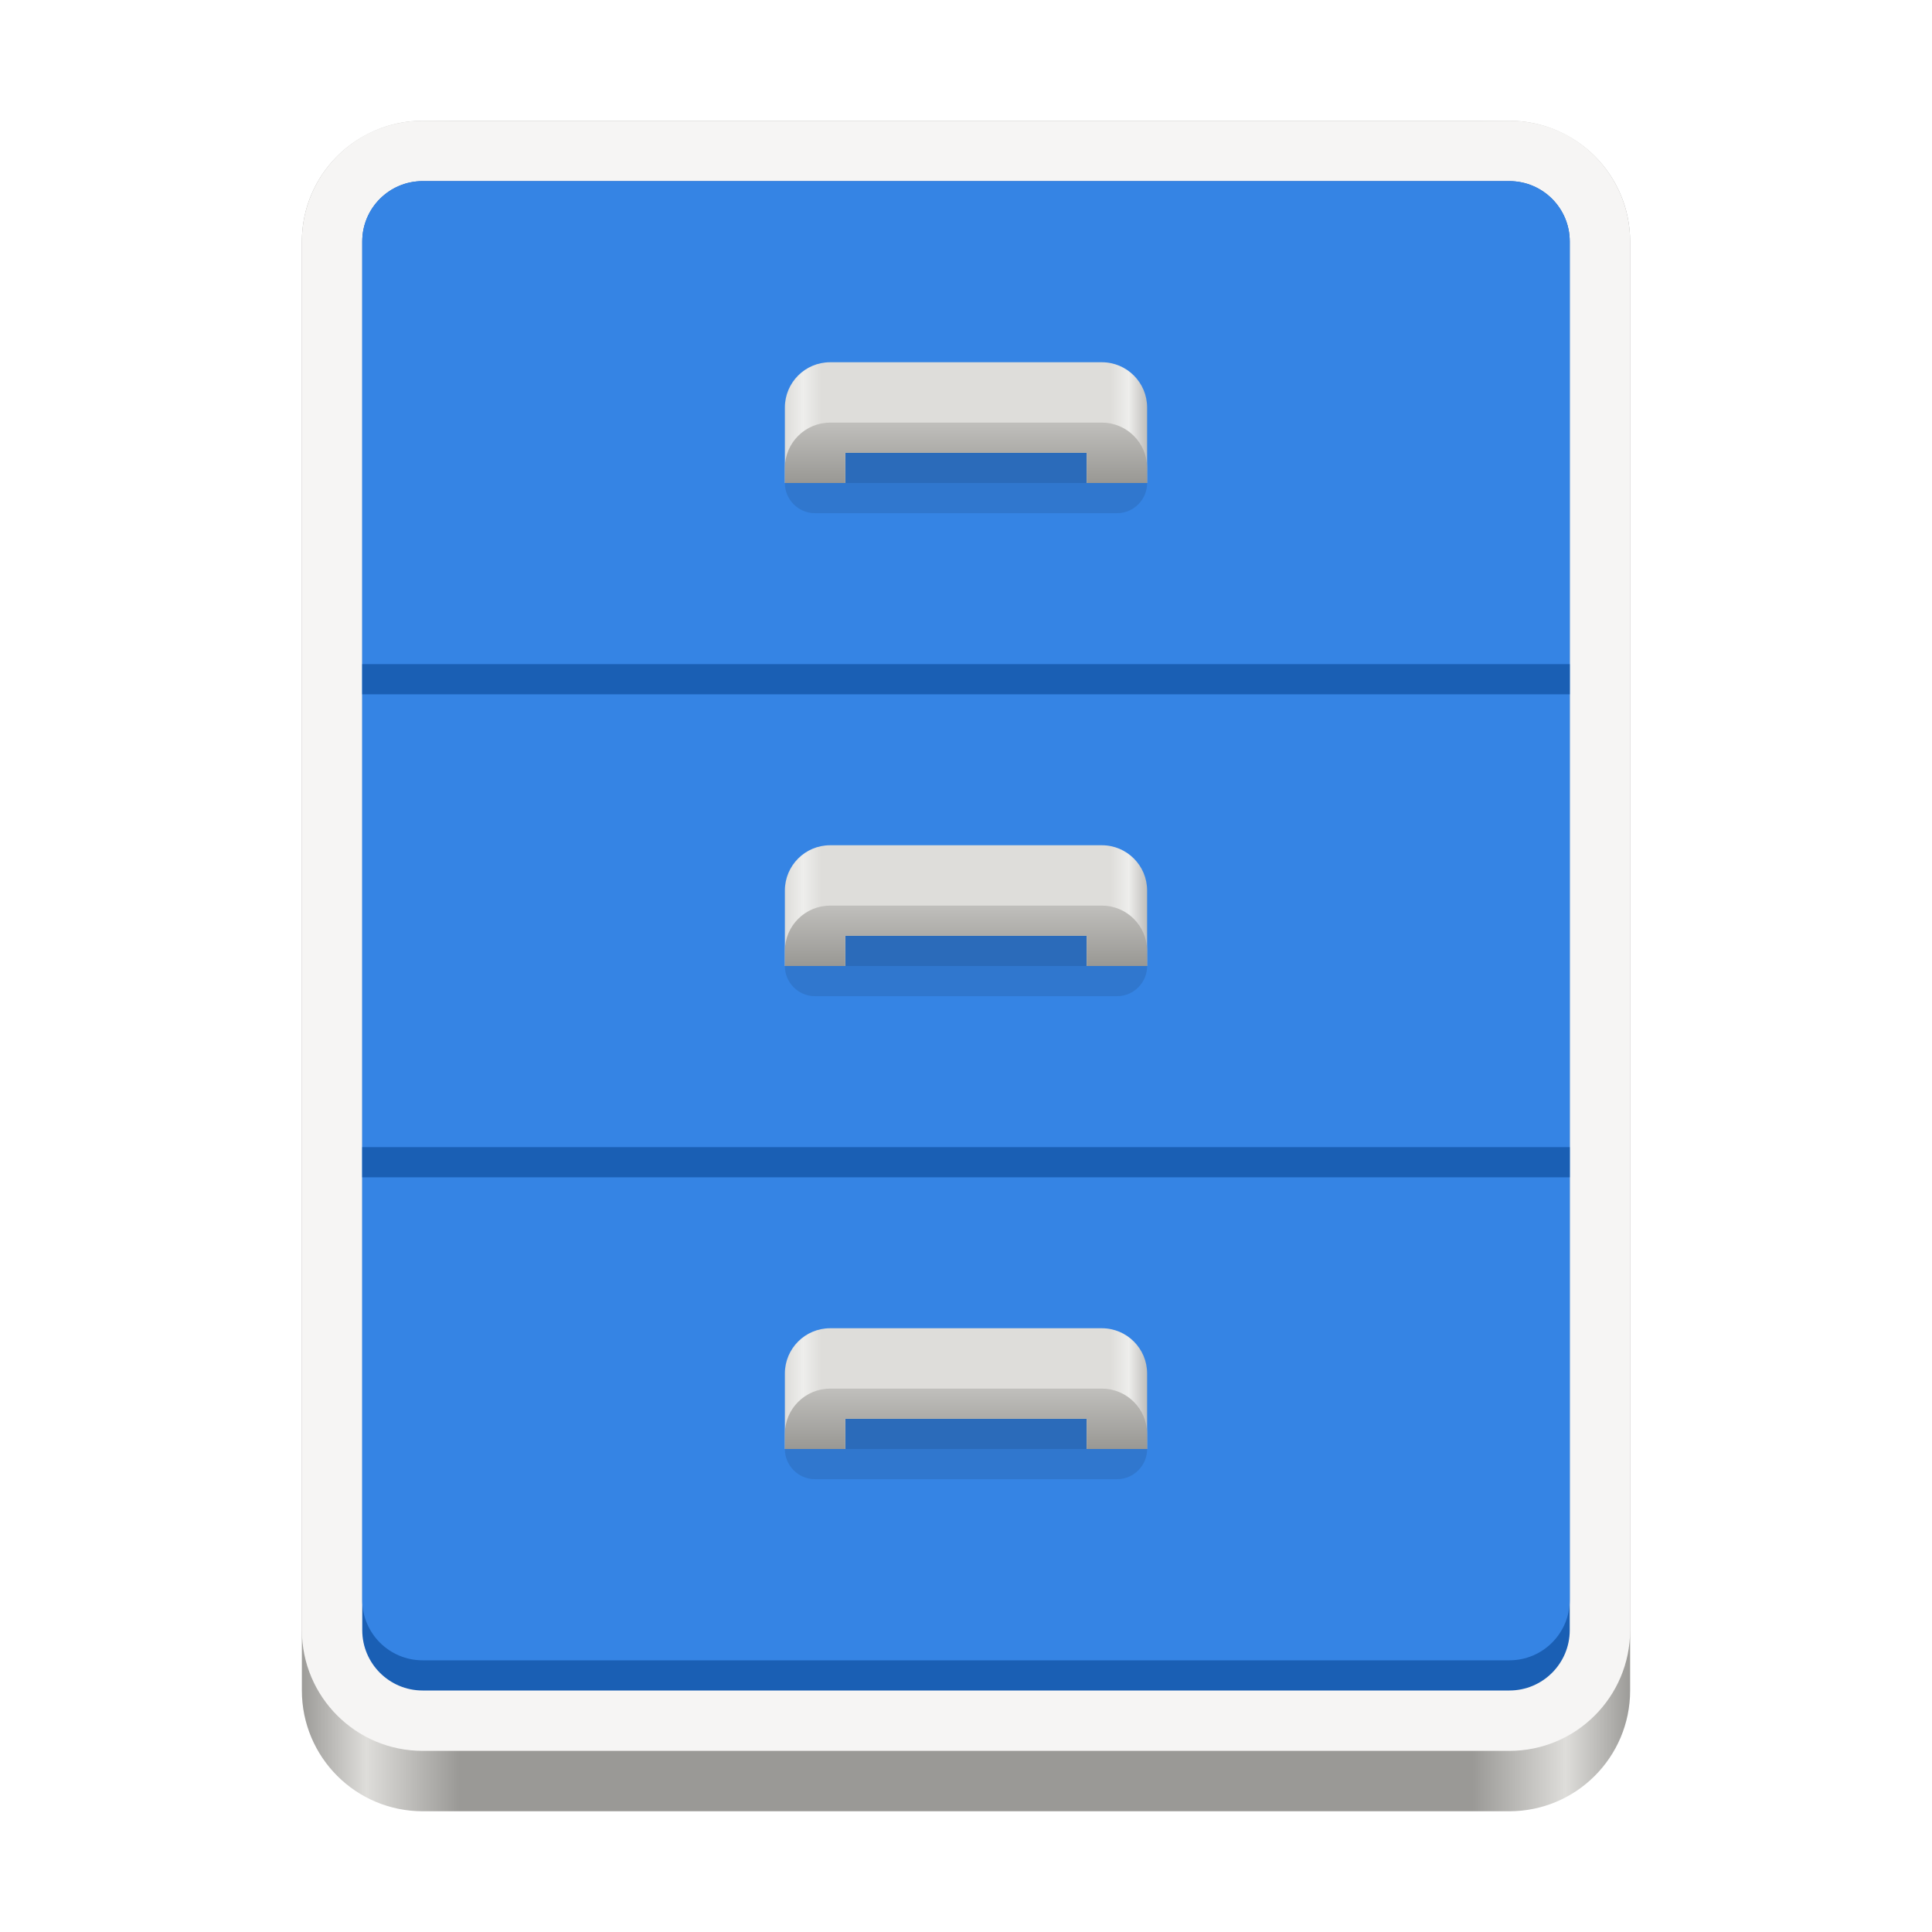
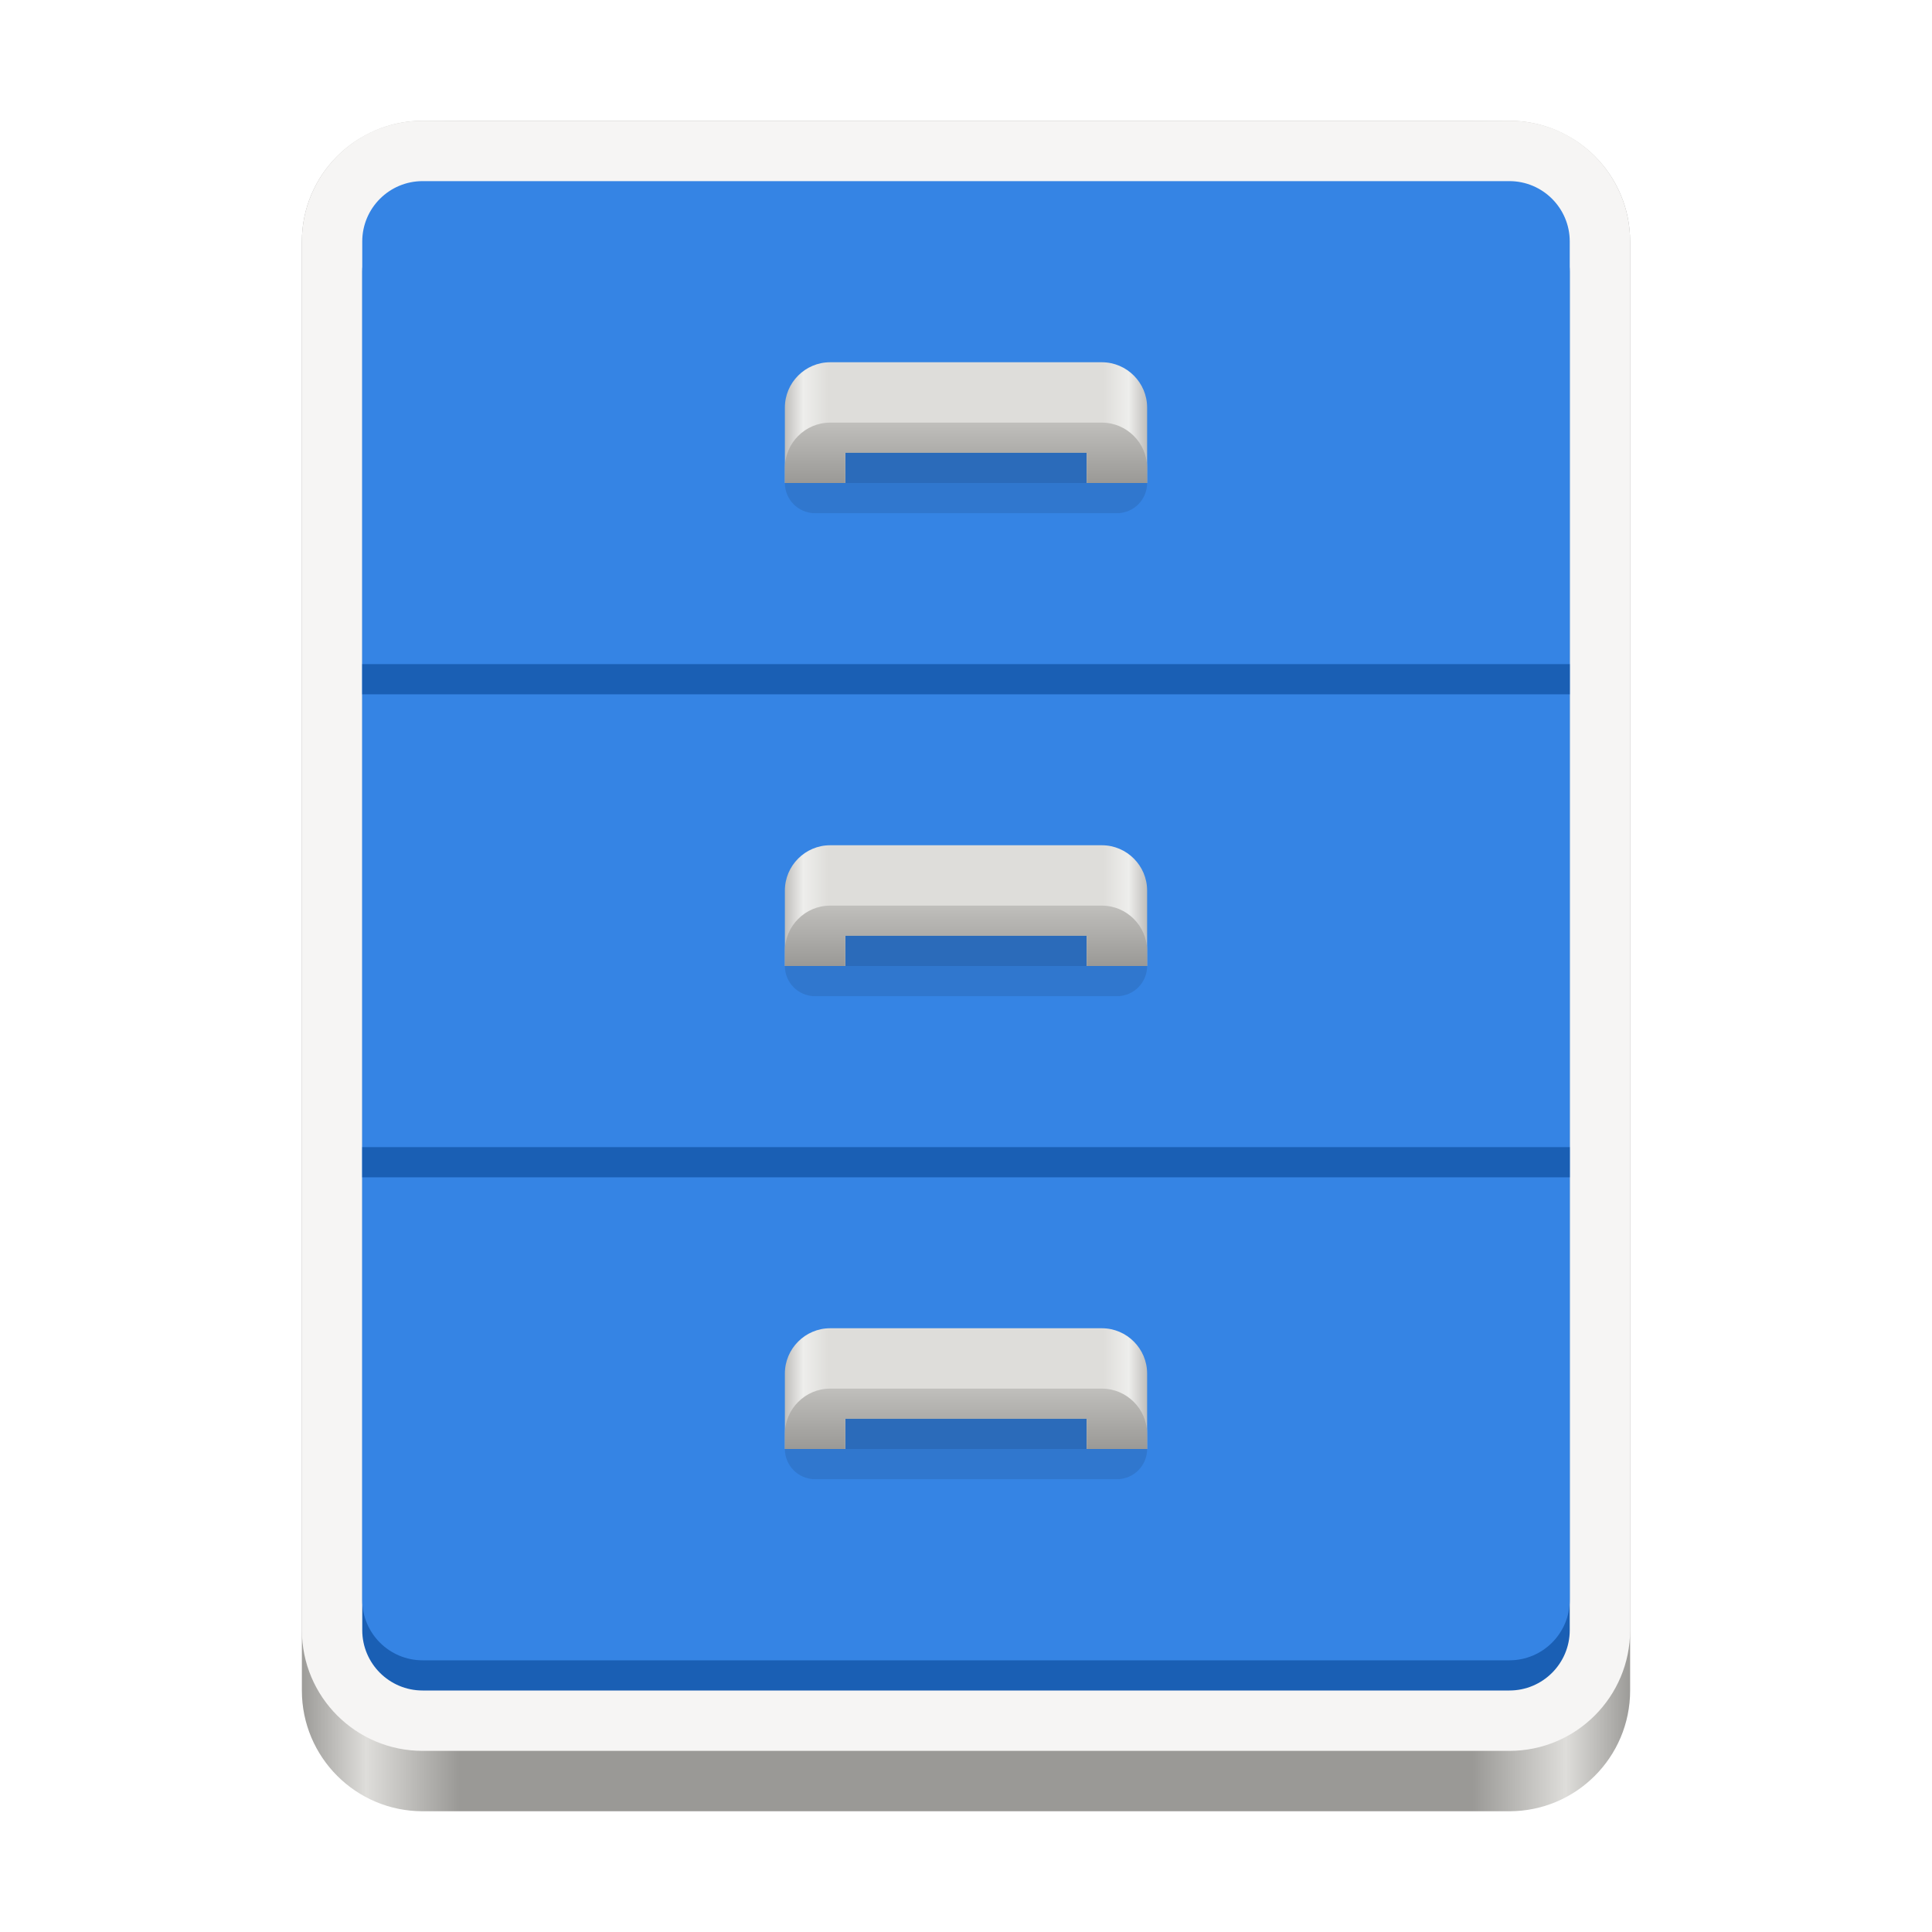
<svg xmlns="http://www.w3.org/2000/svg" width="128" height="128" viewBox="0 0 128 128">
  <defs>
    <linearGradient id="corners">
      <stop offset="0" stop-color="#9A9996" />
      <stop offset="5%" stop-color="#DEDDDA" />
      <stop offset="12%" stop-color="#9A9996" />
      <stop offset="88%" stop-color="#9A9996" />
      <stop offset="95%" stop-color="#DEDDDA" />
      <stop offset="1" stop-color="#9A9996" />
    </linearGradient>
    <linearGradient id="handles">
-       <stop offset="0" stop-color="#DEDDDA" />
+       <stop offset="0" stop-color="#C0BFBC" />
      <stop offset="5%" stop-color="#EEEEEC" />
-       <stop offset="10%" stop-color="#DEDDDA" />
-       <stop offset="90%" stop-color="#DEDDDA" />
+       <stop offset="12%" stop-color="#DEDDDA" />
+       <stop offset="88%" stop-color="#DEDDDA" />
      <stop offset="95%" stop-color="#EEEEEC" />
      <stop offset="1" stop-color="#C0BFBC" />
    </linearGradient>
-     <linearGradient id="downers" x1="0" y1="0" x2="0" y2="0.5">
+     <linearGradient id="downers" x1="0" y1="0" x2="0" y2="1">
      <stop offset="0" stop-color="#C0BFBC" />
-       <stop offset="1" stop-color="#999894" />
+       <stop offset="1" stop-color="#9A9996" />
    </linearGradient>
-     <clipPath id="handler">
-       <path d="M0 0L24 0L24 8L20 8L20 6L4 6L4 8L0 8Z" />
-     </clipPath>
+     <g id="handler">
+       <g fill="#000000" fill-opacity="10%">
+         <rect width="24" height="4" rx="2" y="6" />
+         <rect width="16" height="2" x="4" y="6" />
+       </g>
+       <path d="M20 5L20 8L24 8L24 3C24 1.35 22.65 0 21 0L3 0C1.35 0 0 1.35 0 3L0 8L4 8L4 5Z" fill="url(#handles)" />
+       <path d="M20 6L20 8L24 8L24 7C24 5.35 22.65 4 21 4L3 4C1.35 4 0 5.35 0 7L0 8L4 8L4 6Z" fill="url(#downers)" />
+     </g>
  </defs>
  <rect width="88" height="112" rx="8" x="20" y="8" fill="url(#corners)" />
  <rect width="88" height="108" rx="8" x="20" y="8" fill="#F6F5F4" />
-   <rect width="80" height="100" rx="4" x="24" y="12" fill="#1A5FB4" />
+   <rect width="80" height="98" rx="4" x="24" y="14" fill="#1A5FB4" />
  <rect width="80" height="98" rx="4" x="24" y="12" fill="#3584E4" />
  <g fill="#1A5FB4">
    <rect width="80" height="2" x="24" y="76" />
    <rect width="80" height="2" x="24" y="44" />
  </g>
-   <g transform="translate(52 24)">
-     <g fill="#000000" fill-opacity="10%">
-       <rect width="24" height="4" rx="2" y="6" />
-       <rect width="16" height="2" x="4" y="6" />
-     </g>
-     <g clip-path="url(#handler)">
-       <rect width="24" height="12" rx="3" fill="url(#handles)" />
-       <rect width="24" height="8" rx="3" y="4" fill="url(#downers)" />
-     </g>
-   </g>
-   <g transform="translate(52 56)">
-     <g fill="#000000" fill-opacity="10%">
-       <rect width="24" height="4" rx="2" y="6" />
-       <rect width="16" height="2" x="4" y="6" />
-     </g>
-     <g clip-path="url(#handler)">
-       <rect width="24" height="12" rx="3" fill="url(#handles)" />
-       <rect width="24" height="8" rx="3" y="4" fill="url(#downers)" />
-     </g>
-   </g>
-   <g transform="translate(52 88)">
-     <g fill="#000000" fill-opacity="10%">
-       <rect width="24" height="4" rx="2" y="6" />
-       <rect width="16" height="2" x="4" y="6" />
-     </g>
-     <g clip-path="url(#handler)">
-       <rect width="24" height="12" rx="3" fill="url(#handles)" />
-       <rect width="24" height="8" rx="3" y="4" fill="url(#downers)" />
-     </g>
-   </g>
+   <use href="#handler" x="52" y="24" />
+   <use href="#handler" x="52" y="56" />
+   <use href="#handler" x="52" y="88" />
</svg>
